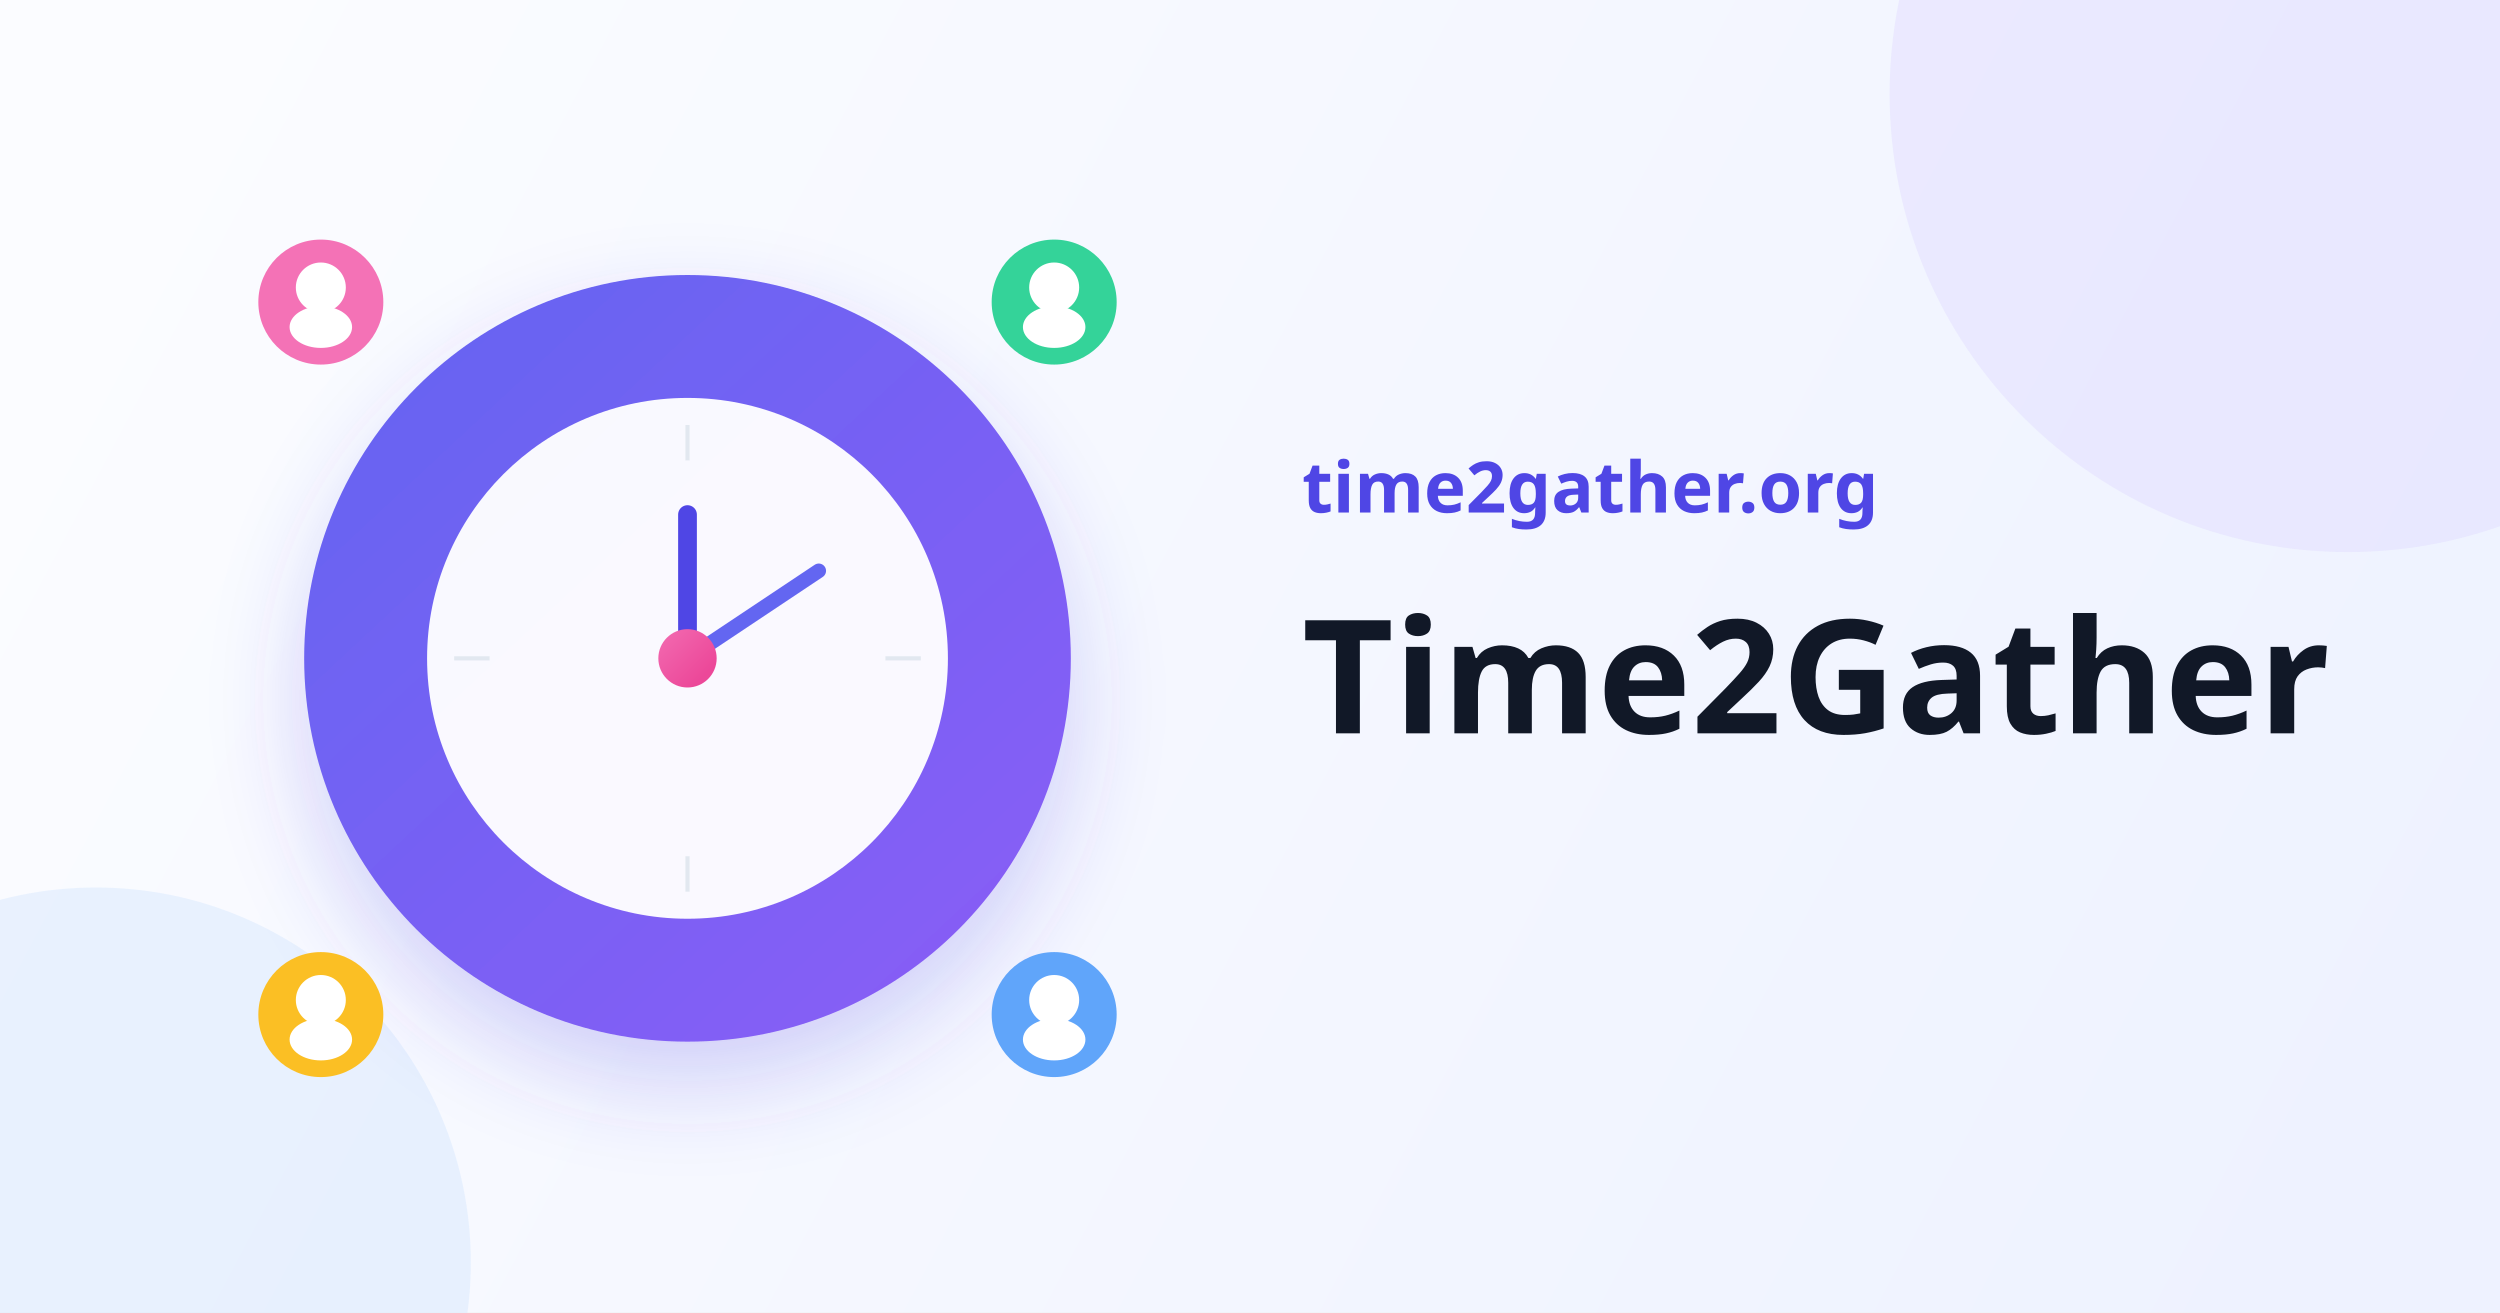
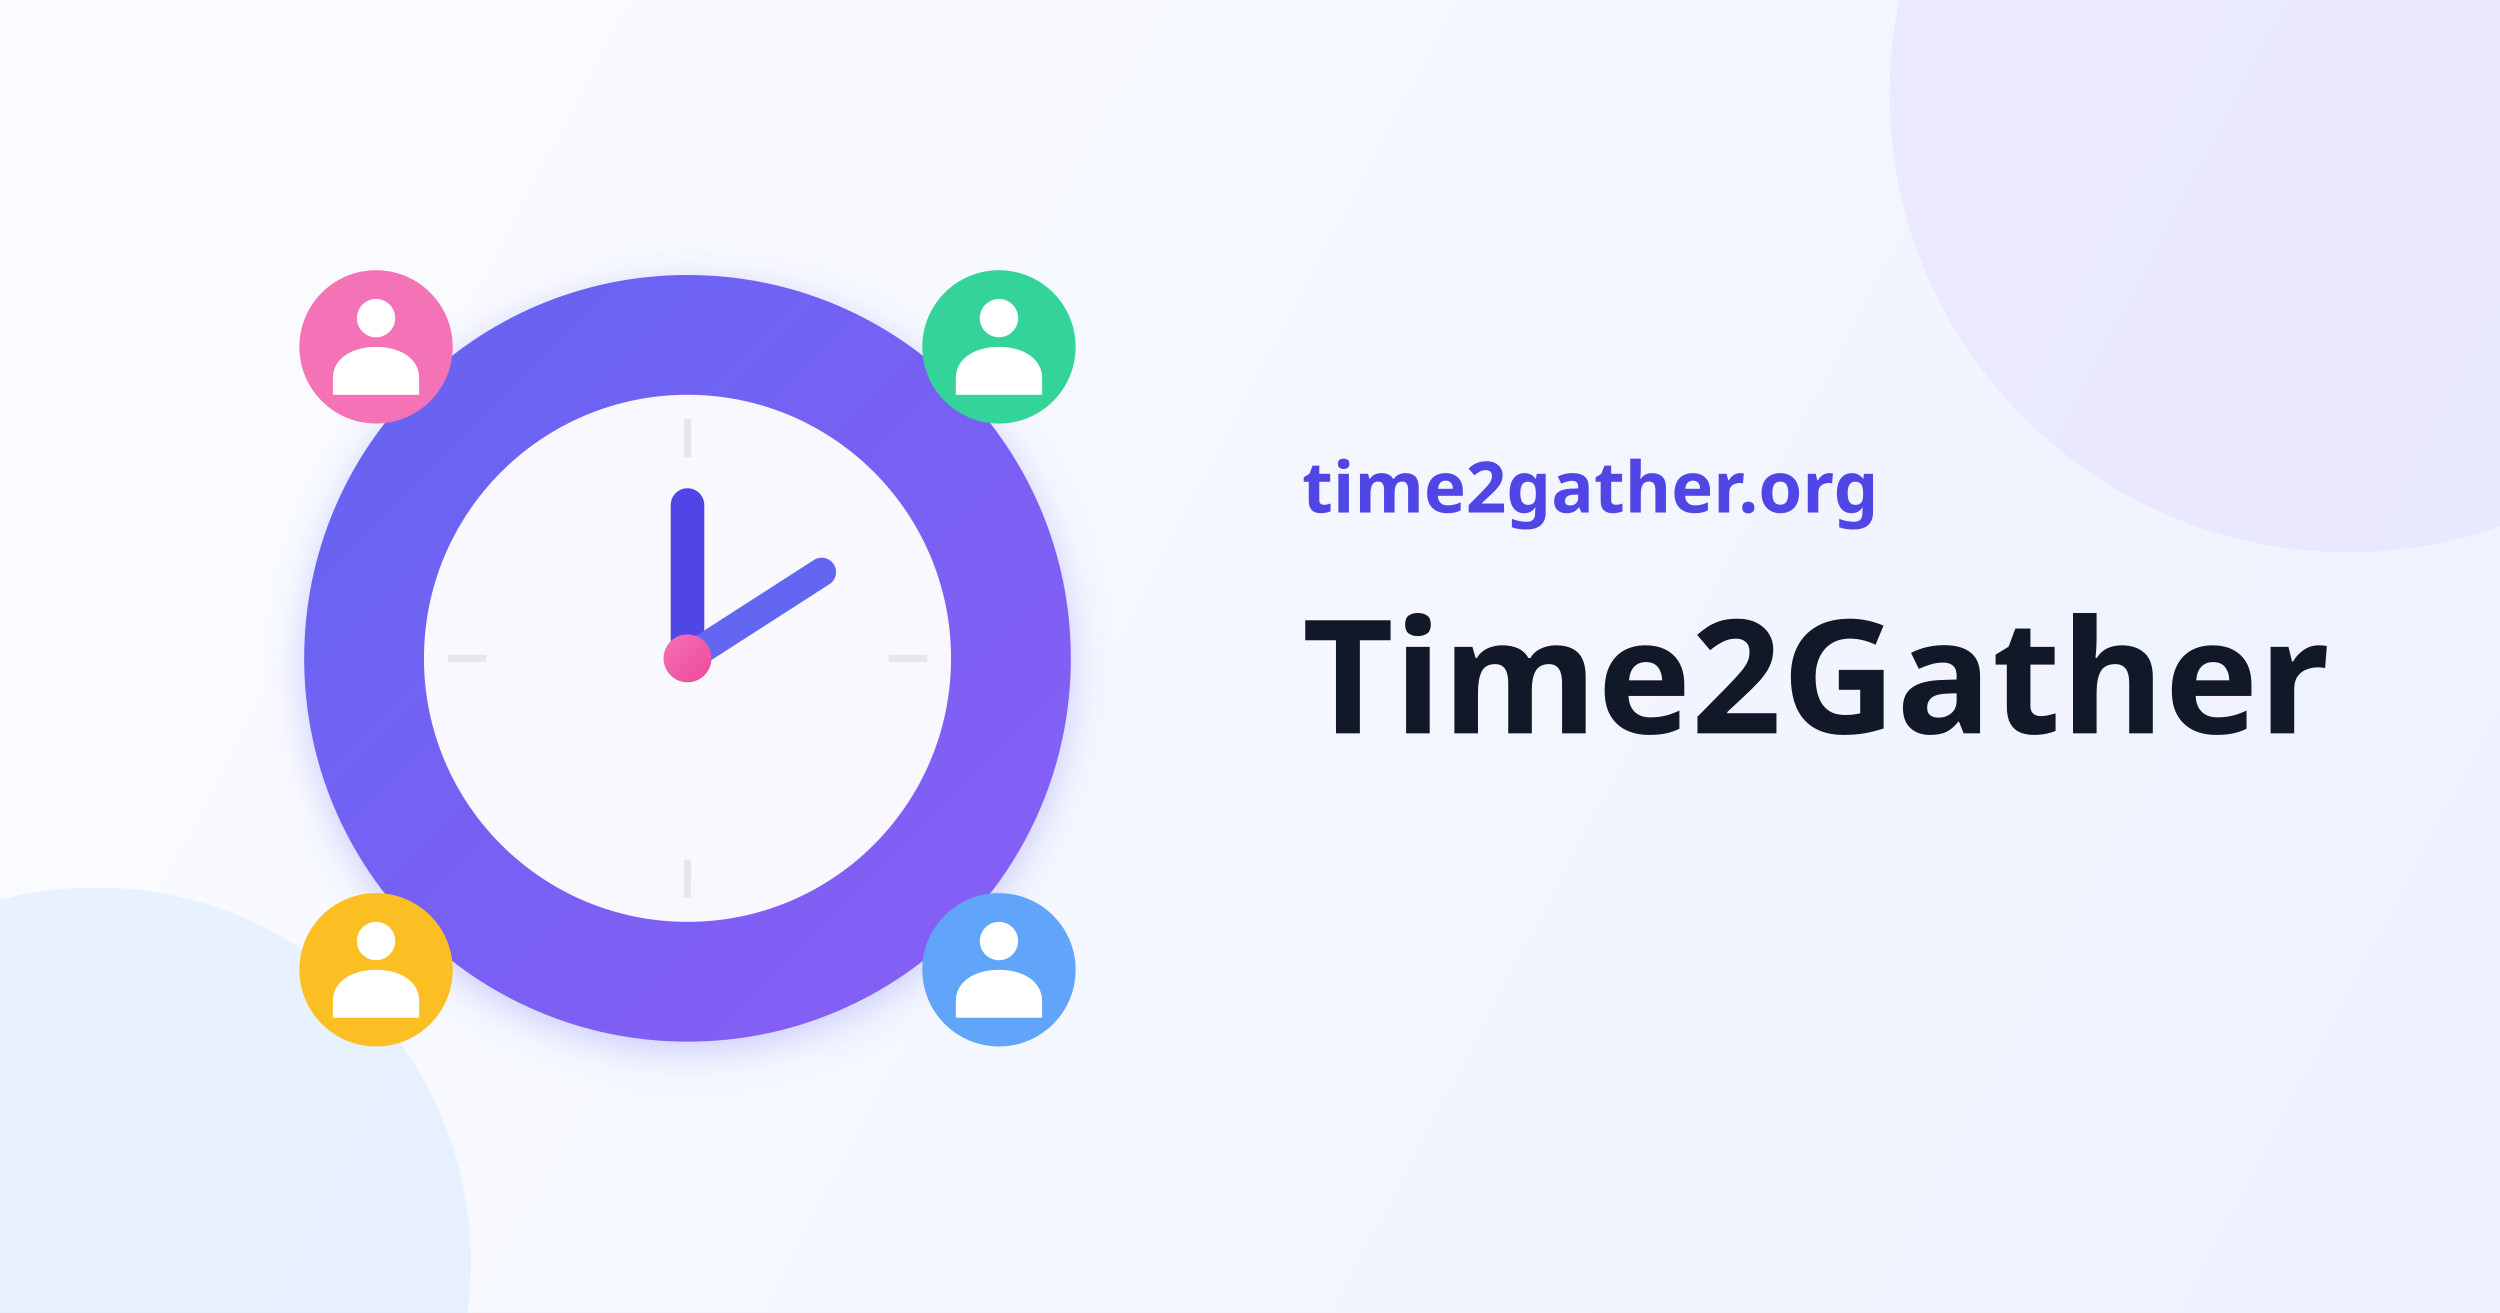
<svg xmlns="http://www.w3.org/2000/svg" width="1200" height="630" viewBox="0 0 1200 630">
  <defs>
    <linearGradient id="background" x1="80" y1="40" x2="1120" y2="590" gradientUnits="userSpaceOnUse">
      <stop stop-color="#fbfcff" />
      <stop offset="1" stop-color="#eef2ff" />
    </linearGradient>
-     <linearGradient id="clock" x1="154" y1="122" x2="506" y2="500" gradientUnits="userSpaceOnUse">
-       <stop stop-color="#6366f1" />
-       <stop offset="1" stop-color="#8b5cf6" />
-     </linearGradient>
-     <linearGradient id="center" x1="316" y1="294" x2="342" y2="320" gradientUnits="userSpaceOnUse">
-       <stop stop-color="#f472b6" />
-       <stop offset="1" stop-color="#ec4899" />
-     </linearGradient>
-     <filter id="clockShadow" x="-30%" y="-30%" width="160%" height="170%">
-       <feDropShadow dx="0" dy="20" stdDeviation="22" flood-color="#4f46e5" flood-opacity=".22" />
-     </filter>
  </defs>
  <rect width="1200" height="630" fill="url(#background)" />
  <circle cx="1127" cy="45" r="220" fill="#ddd6fe" opacity=".38" />
  <circle cx="46" cy="606" r="180" fill="#dbeafe" opacity=".56" />
-   <g filter="url(#clockShadow)">
-     <circle cx="330" cy="316" r="184" fill="url(#clock)" />
-     <circle cx="330" cy="316" r="125" fill="#fff" fill-opacity=".96" />
-   </g>
-   <g fill="none" stroke="#e2e8f0" stroke-width="2">
-     <path d="M330 204v17M330 411v17M218 316h17M425 316h17" />
-   </g>
-   <g fill="none" stroke-linecap="round">
-     <path d="M330 316v-69" stroke="#4f46e5" stroke-width="9" />
-     <path d="m330 316 63-42" stroke="#6366f1" stroke-width="7" />
-   </g>
-   <circle cx="330" cy="316" r="14" fill="url(#center)" />
-   <g fill="#fff">
-     <g transform="translate(154 145)">
-       <circle r="30" fill="#f472b6" />
-       <circle cy="-7" r="12" />
-       <ellipse cy="12" rx="15" ry="10" />
+   <svg x="100" y="86" width="460" height="460" viewBox="0 0 200 200">
+     <defs>
+       <linearGradient id="clock" x1="0" y1="0" x2="1" y2="1">
+         <stop stop-color="#6366f1" />
+         <stop offset="1" stop-color="#8b5cf6" />
+       </linearGradient>
+       <linearGradient id="center" x1="0" y1="0" x2="1" y2="1">
+         <stop stop-color="#f472b6" />
+         <stop offset="1" stop-color="#ec4899" />
+       </linearGradient>
+       <filter id="shadow" x="-20%" y="-20%" width="140%" height="140%">
+         <feDropShadow dx="0" dy="2" stdDeviation="4" flood-color="#6366f1" flood-opacity=".3" />
+       </filter>
+     </defs>
+     <circle cx="100" cy="100" r="80" fill="url(#clock)" filter="url(#shadow)" />
+     <circle cx="100" cy="100" r="55" fill="#fff" fill-opacity=".95" />
+     <g stroke="#e5e7eb" stroke-width="1.5">
+       <path d="M100 50v8M100 142v8M50 100h8M142 100h8" />
    </g>
-     <g transform="translate(506 145)">
-       <circle r="30" fill="#34d399" />
-       <circle cy="-7" r="12" />
-       <ellipse cy="12" rx="15" ry="10" />
+     <g fill="none" stroke-linecap="round">
+       <path d="M100 100V68" stroke="#4f46e5" stroke-width="7" />
+       <path d="m100 100 28-18" stroke="#6366f1" stroke-width="6" />
    </g>
-     <g transform="translate(154 487)">
-       <circle r="30" fill="#fbbf24" />
-       <circle cy="-7" r="12" />
-       <ellipse cy="12" rx="15" ry="10" />
+     <circle cx="100" cy="100" r="5" fill="url(#center)" />
+     <g transform="translate(35 35)">
+       <circle r="16" fill="#f472b6" />
+       <circle cy="-6" r="4" fill="#fff" />
+       <path d="M-9 10V6.5C-9 2.4-5 0 0 0s9 2.4 9 6.5V10Z" fill="#fff" />
    </g>
-     <g transform="translate(506 487)">
-       <circle r="30" fill="#60a5fa" />
-       <circle cy="-7" r="12" />
-       <ellipse cy="12" rx="15" ry="10" />
+     <g transform="translate(165 35)">
+       <circle r="16" fill="#34d399" />
+       <circle cy="-6" r="4" fill="#fff" />
+       <path d="M-9 10V6.5C-9 2.4-5 0 0 0s9 2.4 9 6.5V10Z" fill="#fff" />
    </g>
-   </g>
-   <g font-family="'Noto Sans KR', 'Apple SD Gothic Neo', 'Segoe UI', sans-serif">
+     <g transform="translate(35 165)">
+       <circle r="16" fill="#fbbf24" />
+       <circle cy="-6" r="4" fill="#fff" />
+       <path d="M-9 10V6.5C-9 2.4-5 0 0 0s9 2.4 9 6.5V10Z" fill="#fff" />
+     </g>
+     <g transform="translate(165 165)">
+       <circle r="16" fill="#60a5fa" />
+       <circle cy="-6" r="4" fill="#fff" />
+       <path d="M-9 10V6.5C-9 2.4-5 0 0 0s9 2.4 9 6.5V10Z" fill="#fff" />
+     </g>
+   </svg>
+   <g font-family="'Noto Sans KR','Apple SD Gothic Neo','Segoe UI',sans-serif">
    <text x="625" y="246" fill="#4f46e5" font-size="34" font-weight="750">time2gather.org</text>
-     <text x="625" y="352" fill="#111827" font-size="76" font-weight="850">
-       Time2Gather
-     </text>
+     <text x="625" y="352" fill="#111827" font-size="76" font-weight="850">Time2Gather</text>
  </g>
</svg>
